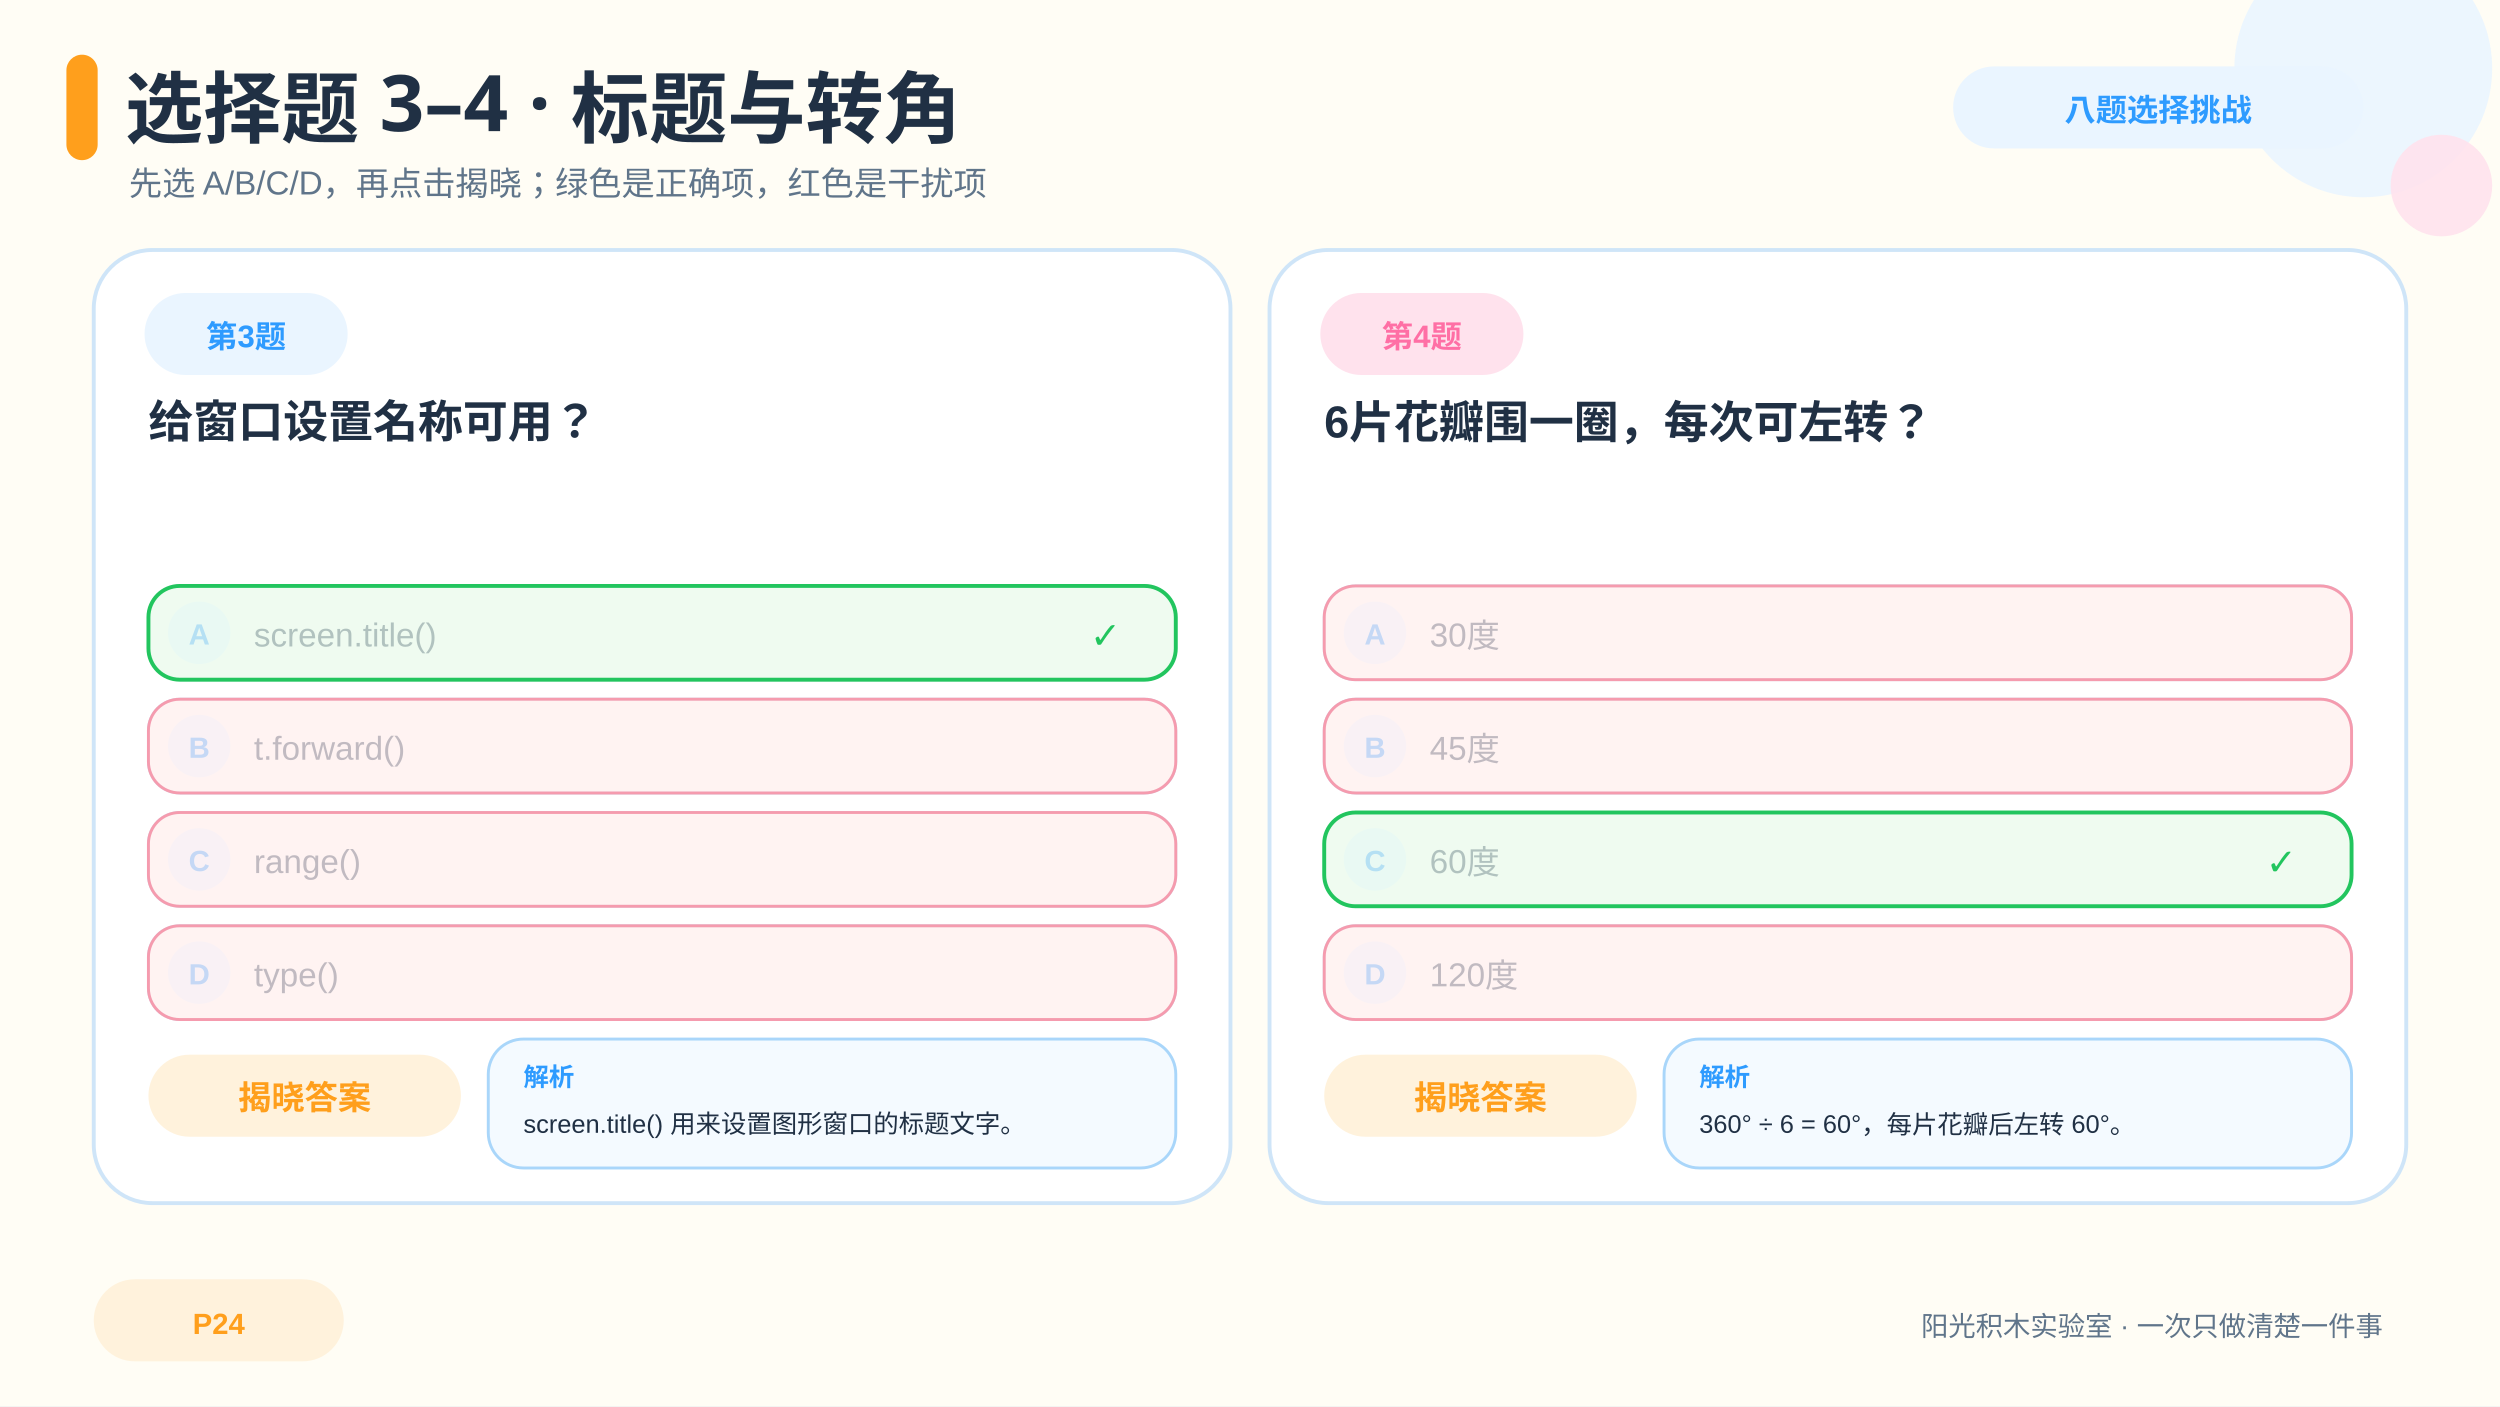
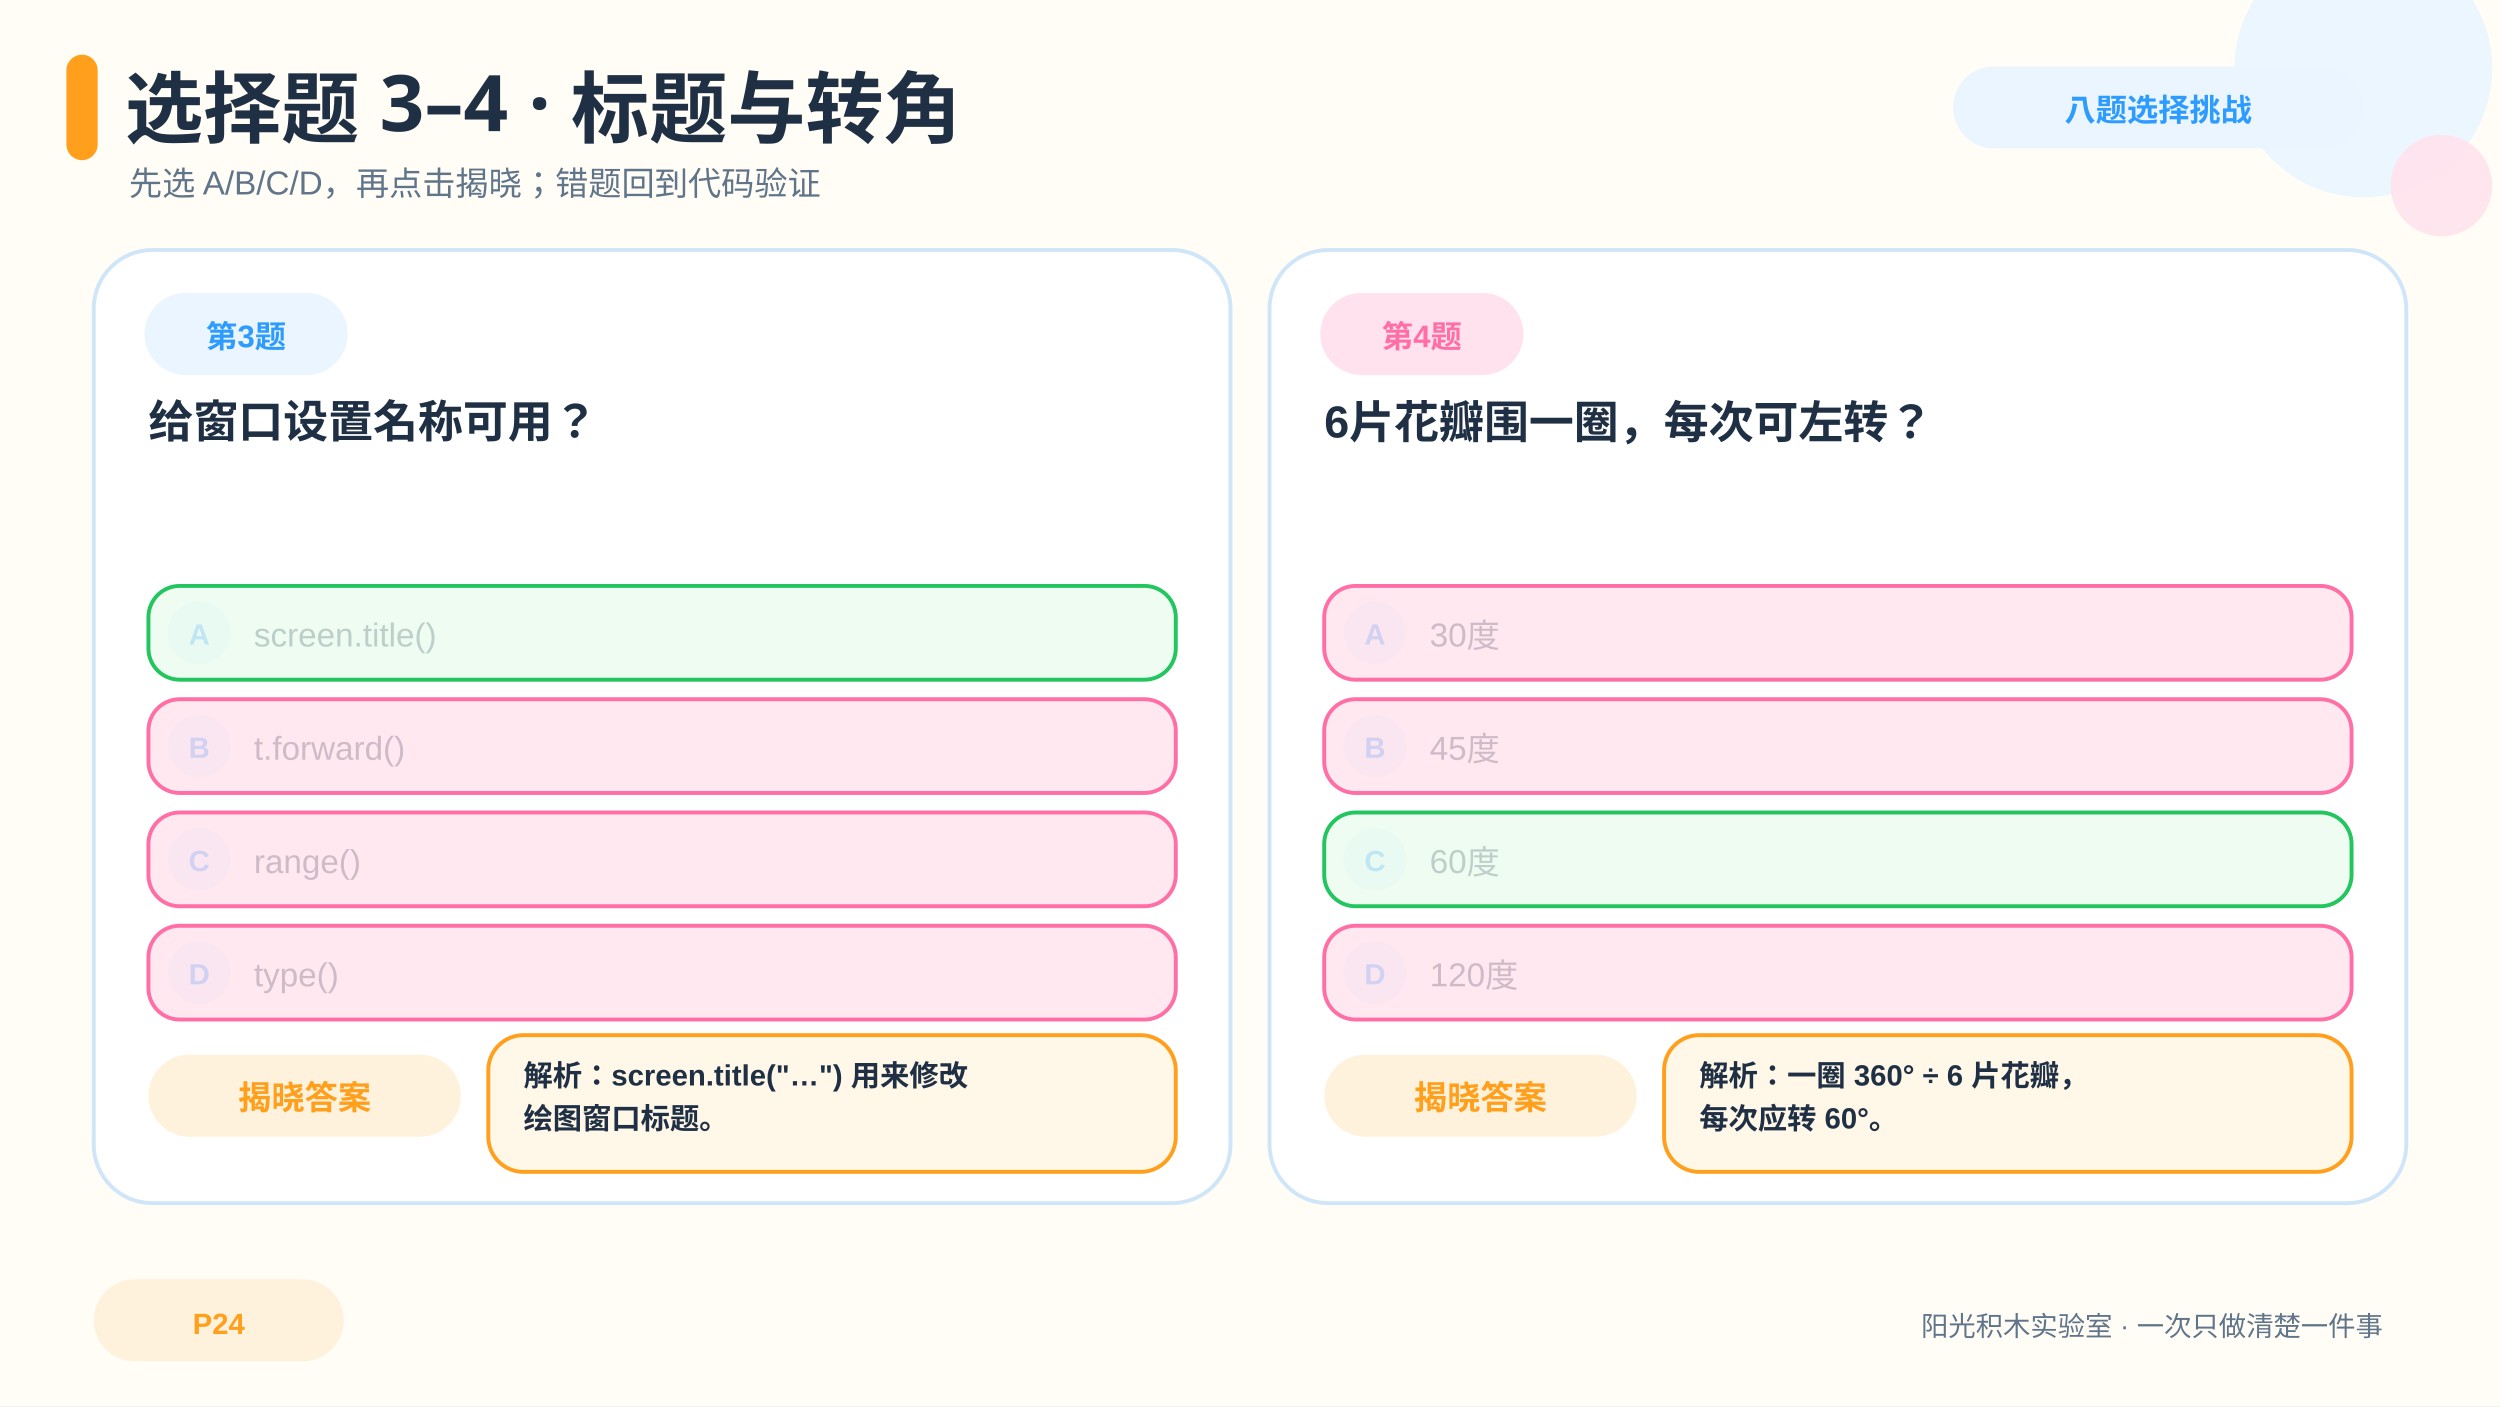
<svg xmlns="http://www.w3.org/2000/svg" viewBox="0 0 1280 720" data-pptx-page-role="content" font-family="Microsoft YaHei, Arial, sans-serif">
-   <rect x="0" y="0" width="1280" height="720" fill="#FFFDF5" id="page-bg" />
+   <rect x="0" y="0" width="1280" height="720" rx="0" fill="#FFFDF5" id="page-bg" />
  <circle cx="1210" cy="35" r="66" fill="#EAF5FF" opacity="0.9" />
  <circle cx="1250" cy="95" r="26" fill="#FFE2ED" opacity="0.9" />
  <rect x="34" y="28" width="16" height="54" rx="8" fill="#FF9F1C" />
-   <text x="64" y="70" font-family="YouYuan, Microsoft YaHei, sans-serif" font-size="40" font-weight="700" fill="#203044">选择题 3–4 · 标题与转角</text>
-   <text x="66" y="100" font-size="17" fill="#60758A">先选 A/B/C/D，再点击揭晓；绿色是正确项，红色是干扰项</text>
+   <text x="64" y="70" font-family="YouYuan, Microsoft YaHei, sans-serif" font-size="40" font-weight="700" fill="#203044" text-anchor="start">选择题 3–4 · 标题与转角</text>
+   <text x="66" y="100" font-family="Microsoft YaHei, Arial, sans-serif" font-size="17" font-weight="400" fill="#60758A" text-anchor="start">先选 A/B/C/D，再点击揭晓；错题回到代码验证</text>
  <rect x="1000" y="34" width="210" height="42" rx="21" fill="#EAF5FF" />
-   <text x="1105" y="62" font-size="16" font-weight="700" fill="#2E9BFF" text-anchor="middle">八题选择挑战</text>
+   <text x="1105.0" y="62" font-family="Microsoft YaHei, Arial, sans-serif" font-size="16" font-weight="700" fill="#2E9BFF" text-anchor="middle">八题选择挑战</text>
  <rect x="48" y="655" width="128" height="42" rx="21" fill="#FFF2DC" />
-   <text x="112" y="683" font-size="15" font-weight="700" fill="#FF9F1C" text-anchor="middle">P24</text>
+   <text x="112.0" y="683" font-family="Microsoft YaHei, Arial, sans-serif" font-size="15" font-weight="700" fill="#FF9F1C" text-anchor="middle">P24</text>
  <rect x="48" y="128" width="582" height="488" rx="30" fill="#FFFFFF" stroke="#CFE5F8" stroke-width="2" />
  <rect x="74" y="150" width="104" height="42" rx="21" fill="#EAF5FF" />
-   <text x="126" y="178" font-size="16" font-weight="700" fill="#2E9BFF" text-anchor="middle">第3题</text>
-   <text x="76" y="224" font-size="23" font-weight="700" fill="#203044">给窗口设置名称可用？</text>
+   <text x="126.0" y="178" font-family="Microsoft YaHei, Arial, sans-serif" font-size="16" font-weight="700" fill="#2E9BFF" text-anchor="middle">第3题</text>
+   <text x="76" y="224" font-family="Microsoft YaHei, Arial, sans-serif" font-size="23" font-weight="700" fill="#203044" text-anchor="start">
+     <tspan x="76" dy="0">给窗口设置名称可用？</tspan>
+   </text>
  <rect x="76" y="300" width="526" height="48" rx="16" fill="#FFFDF5" stroke="#CFE5F8" stroke-width="1.5" />
  <circle cx="102" cy="324" r="16" fill="#EAF5FF" />
-   <text x="102" y="330" font-size="15" font-weight="700" fill="#2E9BFF" text-anchor="middle">A</text>
-   <text x="130" y="331" font-size="17" fill="#203044">screen.title()</text>
+   <text x="102" y="330" font-family="Microsoft YaHei, Arial, sans-serif" font-size="15" font-weight="700" fill="#2E9BFF" text-anchor="middle">A</text>
+   <text x="130" y="331" font-family="Microsoft YaHei, Arial, sans-serif" font-size="17" font-weight="400" fill="#203044" text-anchor="start">screen.title()</text>
  <rect x="76" y="358" width="526" height="48" rx="16" fill="#FFFDF5" stroke="#CFE5F8" stroke-width="1.5" />
  <circle cx="102" cy="382" r="16" fill="#EAF5FF" />
-   <text x="102" y="388" font-size="15" font-weight="700" fill="#2E9BFF" text-anchor="middle">B</text>
-   <text x="130" y="389" font-size="17" fill="#203044">t.forward()</text>
+   <text x="102" y="388" font-family="Microsoft YaHei, Arial, sans-serif" font-size="15" font-weight="700" fill="#2E9BFF" text-anchor="middle">B</text>
+   <text x="130" y="389" font-family="Microsoft YaHei, Arial, sans-serif" font-size="17" font-weight="400" fill="#203044" text-anchor="start">t.forward()</text>
  <rect x="76" y="416" width="526" height="48" rx="16" fill="#FFFDF5" stroke="#CFE5F8" stroke-width="1.5" />
  <circle cx="102" cy="440" r="16" fill="#EAF5FF" />
-   <text x="102" y="446" font-size="15" font-weight="700" fill="#2E9BFF" text-anchor="middle">C</text>
-   <text x="130" y="447" font-size="17" fill="#203044">range()</text>
+   <text x="102" y="446" font-family="Microsoft YaHei, Arial, sans-serif" font-size="15" font-weight="700" fill="#2E9BFF" text-anchor="middle">C</text>
+   <text x="130" y="447" font-family="Microsoft YaHei, Arial, sans-serif" font-size="17" font-weight="400" fill="#203044" text-anchor="start">range()</text>
  <rect x="76" y="474" width="526" height="48" rx="16" fill="#FFFDF5" stroke="#CFE5F8" stroke-width="1.5" />
  <circle cx="102" cy="498" r="16" fill="#EAF5FF" />
-   <text x="102" y="504" font-size="15" font-weight="700" fill="#2E9BFF" text-anchor="middle">D</text>
-   <text x="130" y="505" font-size="17" fill="#203044">type()</text>
+   <text x="102" y="504" font-family="Microsoft YaHei, Arial, sans-serif" font-size="15" font-weight="700" fill="#2E9BFF" text-anchor="middle">D</text>
+   <text x="130" y="505" font-family="Microsoft YaHei, Arial, sans-serif" font-size="17" font-weight="400" fill="#203044" text-anchor="start">type()</text>
  <rect x="76" y="540" width="160" height="42" rx="21" fill="#FFF2DC" />
-   <text x="156" y="568" font-size="17" font-weight="700" fill="#FF9F1C" text-anchor="middle">揭晓答案</text>
+   <text x="156.0" y="568" font-family="Microsoft YaHei, Arial, sans-serif" font-size="17" font-weight="700" fill="#FF9F1C" text-anchor="middle">揭晓答案</text>
  <g id="reveal-q3-hit" data-pptx-role="decoration" data-pptx-bounds="0 0 1280 720">
    <rect x="76" y="540" width="160" height="42" rx="20" fill="#FFFFFF" opacity="0.001" />
  </g>
  <g id="state-q3" data-pptx-role="decoration" data-pptx-bounds="0 0 1280 720">
-     <rect x="76" y="300" width="526" height="48" rx="16" fill="#E9FBEF" fill-opacity="0.72" stroke="#22C55E" stroke-width="2" />
-     <rect x="76" y="358" width="526" height="48" rx="16" fill="#FFF0F2" fill-opacity="0.72" stroke="#F59BAE" stroke-width="1.5" />
-     <rect x="76" y="416" width="526" height="48" rx="16" fill="#FFF0F2" fill-opacity="0.72" stroke="#F59BAE" stroke-width="1.5" />
-     <rect x="76" y="474" width="526" height="48" rx="16" fill="#FFF0F2" fill-opacity="0.72" stroke="#F59BAE" stroke-width="1.5" />
-     <text x="574" y="332" font-size="19" font-weight="700" fill="#22C55E" text-anchor="end">✓</text>
-     <rect x="250" y="532" width="352" height="66" rx="18" fill="#F4FAFF" stroke="#A9D6FA" stroke-width="1.5" />
-     <text x="268" y="556" font-size="13" font-weight="700" fill="#2E9BFF">解析</text>
-     <text x="268" y="580" font-size="13" fill="#203044">screen.title() 用来设置图形窗口的标题文字。</text>
+     <rect x="76" y="300" width="526" height="48" rx="16" fill="#E9FBEF" fill-opacity="0.78" stroke="#22C55E" stroke-width="2" />
+     <rect x="76" y="358" width="526" height="48" rx="16" fill="#FFE2ED" fill-opacity="0.78" stroke="#FF6FA5" stroke-width="2" />
+     <rect x="76" y="416" width="526" height="48" rx="16" fill="#FFE2ED" fill-opacity="0.78" stroke="#FF6FA5" stroke-width="2" />
+     <rect x="76" y="474" width="526" height="48" rx="16" fill="#FFE2ED" fill-opacity="0.78" stroke="#FF6FA5" stroke-width="2" />
+     <rect x="250" y="530" width="352" height="70" rx="18" fill="#FFF7E8" stroke="#FF9F1C" stroke-width="2" />
+     <text x="268" y="556" font-family="Microsoft YaHei, Arial, sans-serif" font-size="15" font-weight="600" fill="#203044" text-anchor="start">
+       <tspan x="268" dy="0">解析：screen.title("…") 用来修改</tspan>
+       <tspan x="268" dy="22">绘图窗口标题。</tspan>
+     </text>
  </g>
  <rect x="650" y="128" width="582" height="488" rx="30" fill="#FFFFFF" stroke="#CFE5F8" stroke-width="2" />
  <rect x="676" y="150" width="104" height="42" rx="21" fill="#FFE2ED" />
-   <text x="728" y="178" font-size="16" font-weight="700" fill="#FF6FA5" text-anchor="middle">第4题</text>
-   <text x="678" y="224" font-size="23" font-weight="700" fill="#203044">6片花瓣围一圈，每次可左转？</text>
+   <text x="728.0" y="178" font-family="Microsoft YaHei, Arial, sans-serif" font-size="16" font-weight="700" fill="#FF6FA5" text-anchor="middle">第4题</text>
+   <text x="678" y="224" font-family="Microsoft YaHei, Arial, sans-serif" font-size="23" font-weight="700" fill="#203044" text-anchor="start">
+     <tspan x="678" dy="0">6片花瓣围一圈，每次可左转？</tspan>
+   </text>
  <rect x="678" y="300" width="526" height="48" rx="16" fill="#FFFDF5" stroke="#CFE5F8" stroke-width="1.5" />
  <circle cx="704" cy="324" r="16" fill="#EAF5FF" />
-   <text x="704" y="330" font-size="15" font-weight="700" fill="#2E9BFF" text-anchor="middle">A</text>
-   <text x="732" y="331" font-size="17" fill="#203044">30度</text>
+   <text x="704" y="330" font-family="Microsoft YaHei, Arial, sans-serif" font-size="15" font-weight="700" fill="#2E9BFF" text-anchor="middle">A</text>
+   <text x="732" y="331" font-family="Microsoft YaHei, Arial, sans-serif" font-size="17" font-weight="400" fill="#203044" text-anchor="start">30度</text>
  <rect x="678" y="358" width="526" height="48" rx="16" fill="#FFFDF5" stroke="#CFE5F8" stroke-width="1.5" />
  <circle cx="704" cy="382" r="16" fill="#EAF5FF" />
-   <text x="704" y="388" font-size="15" font-weight="700" fill="#2E9BFF" text-anchor="middle">B</text>
-   <text x="732" y="389" font-size="17" fill="#203044">45度</text>
+   <text x="704" y="388" font-family="Microsoft YaHei, Arial, sans-serif" font-size="15" font-weight="700" fill="#2E9BFF" text-anchor="middle">B</text>
+   <text x="732" y="389" font-family="Microsoft YaHei, Arial, sans-serif" font-size="17" font-weight="400" fill="#203044" text-anchor="start">45度</text>
  <rect x="678" y="416" width="526" height="48" rx="16" fill="#FFFDF5" stroke="#CFE5F8" stroke-width="1.5" />
  <circle cx="704" cy="440" r="16" fill="#EAF5FF" />
-   <text x="704" y="446" font-size="15" font-weight="700" fill="#2E9BFF" text-anchor="middle">C</text>
-   <text x="732" y="447" font-size="17" fill="#203044">60度</text>
+   <text x="704" y="446" font-family="Microsoft YaHei, Arial, sans-serif" font-size="15" font-weight="700" fill="#2E9BFF" text-anchor="middle">C</text>
+   <text x="732" y="447" font-family="Microsoft YaHei, Arial, sans-serif" font-size="17" font-weight="400" fill="#203044" text-anchor="start">60度</text>
  <rect x="678" y="474" width="526" height="48" rx="16" fill="#FFFDF5" stroke="#CFE5F8" stroke-width="1.5" />
  <circle cx="704" cy="498" r="16" fill="#EAF5FF" />
-   <text x="704" y="504" font-size="15" font-weight="700" fill="#2E9BFF" text-anchor="middle">D</text>
-   <text x="732" y="505" font-size="17" fill="#203044">120度</text>
+   <text x="704" y="504" font-family="Microsoft YaHei, Arial, sans-serif" font-size="15" font-weight="700" fill="#2E9BFF" text-anchor="middle">D</text>
+   <text x="732" y="505" font-family="Microsoft YaHei, Arial, sans-serif" font-size="17" font-weight="400" fill="#203044" text-anchor="start">120度</text>
  <rect x="678" y="540" width="160" height="42" rx="21" fill="#FFF2DC" />
-   <text x="758" y="568" font-size="17" font-weight="700" fill="#FF9F1C" text-anchor="middle">揭晓答案</text>
+   <text x="758.0" y="568" font-family="Microsoft YaHei, Arial, sans-serif" font-size="17" font-weight="700" fill="#FF9F1C" text-anchor="middle">揭晓答案</text>
  <g id="reveal-q4-hit" data-pptx-role="decoration" data-pptx-bounds="0 0 1280 720">
    <rect x="678" y="540" width="160" height="42" rx="20" fill="#FFFFFF" opacity="0.001" />
  </g>
  <g id="state-q4" data-pptx-role="decoration" data-pptx-bounds="0 0 1280 720">
-     <rect x="678" y="300" width="526" height="48" rx="16" fill="#FFF0F2" fill-opacity="0.72" stroke="#F59BAE" stroke-width="1.5" />
-     <rect x="678" y="358" width="526" height="48" rx="16" fill="#FFF0F2" fill-opacity="0.72" stroke="#F59BAE" stroke-width="1.5" />
-     <rect x="678" y="416" width="526" height="48" rx="16" fill="#E9FBEF" fill-opacity="0.72" stroke="#22C55E" stroke-width="2" />
-     <rect x="678" y="474" width="526" height="48" rx="16" fill="#FFF0F2" fill-opacity="0.72" stroke="#F59BAE" stroke-width="1.5" />
-     <text x="1176" y="448" font-size="19" font-weight="700" fill="#22C55E" text-anchor="end">✓</text>
-     <rect x="852" y="532" width="352" height="66" rx="18" fill="#F4FAFF" stroke="#A9D6FA" stroke-width="1.5" />
-     <text x="870" y="556" font-size="13" font-weight="700" fill="#2E9BFF">解析</text>
-     <text x="870" y="580" font-size="13" fill="#203044">360° ÷ 6 = 60°，每片花瓣后左转 60°。</text>
+     <rect x="678" y="300" width="526" height="48" rx="16" fill="#FFE2ED" fill-opacity="0.78" stroke="#FF6FA5" stroke-width="2" />
+     <rect x="678" y="358" width="526" height="48" rx="16" fill="#FFE2ED" fill-opacity="0.78" stroke="#FF6FA5" stroke-width="2" />
+     <rect x="678" y="416" width="526" height="48" rx="16" fill="#E9FBEF" fill-opacity="0.78" stroke="#22C55E" stroke-width="2" />
+     <rect x="678" y="474" width="526" height="48" rx="16" fill="#FFE2ED" fill-opacity="0.78" stroke="#FF6FA5" stroke-width="2" />
+     <rect x="852" y="530" width="352" height="70" rx="18" fill="#FFF7E8" stroke="#FF9F1C" stroke-width="2" />
+     <text x="870" y="556" font-family="Microsoft YaHei, Arial, sans-serif" font-size="15" font-weight="600" fill="#203044" text-anchor="start">
+       <tspan x="870" dy="0">解析：一圈 360° ÷ 6 片花瓣，</tspan>
+       <tspan x="870" dy="22">每次应转 60°。</tspan>
+     </text>
  </g>
-   <text x="1220" y="684" font-size="14" fill="#60758A" text-anchor="end">阳光积木实验室 · 一次只做清楚一件事</text>
+   <text x="1220" y="684" font-family="Microsoft YaHei, Arial, sans-serif" font-size="14" font-weight="400" fill="#60758A" text-anchor="end">阳光积木实验室 · 一次只做清楚一件事</text>
</svg>
